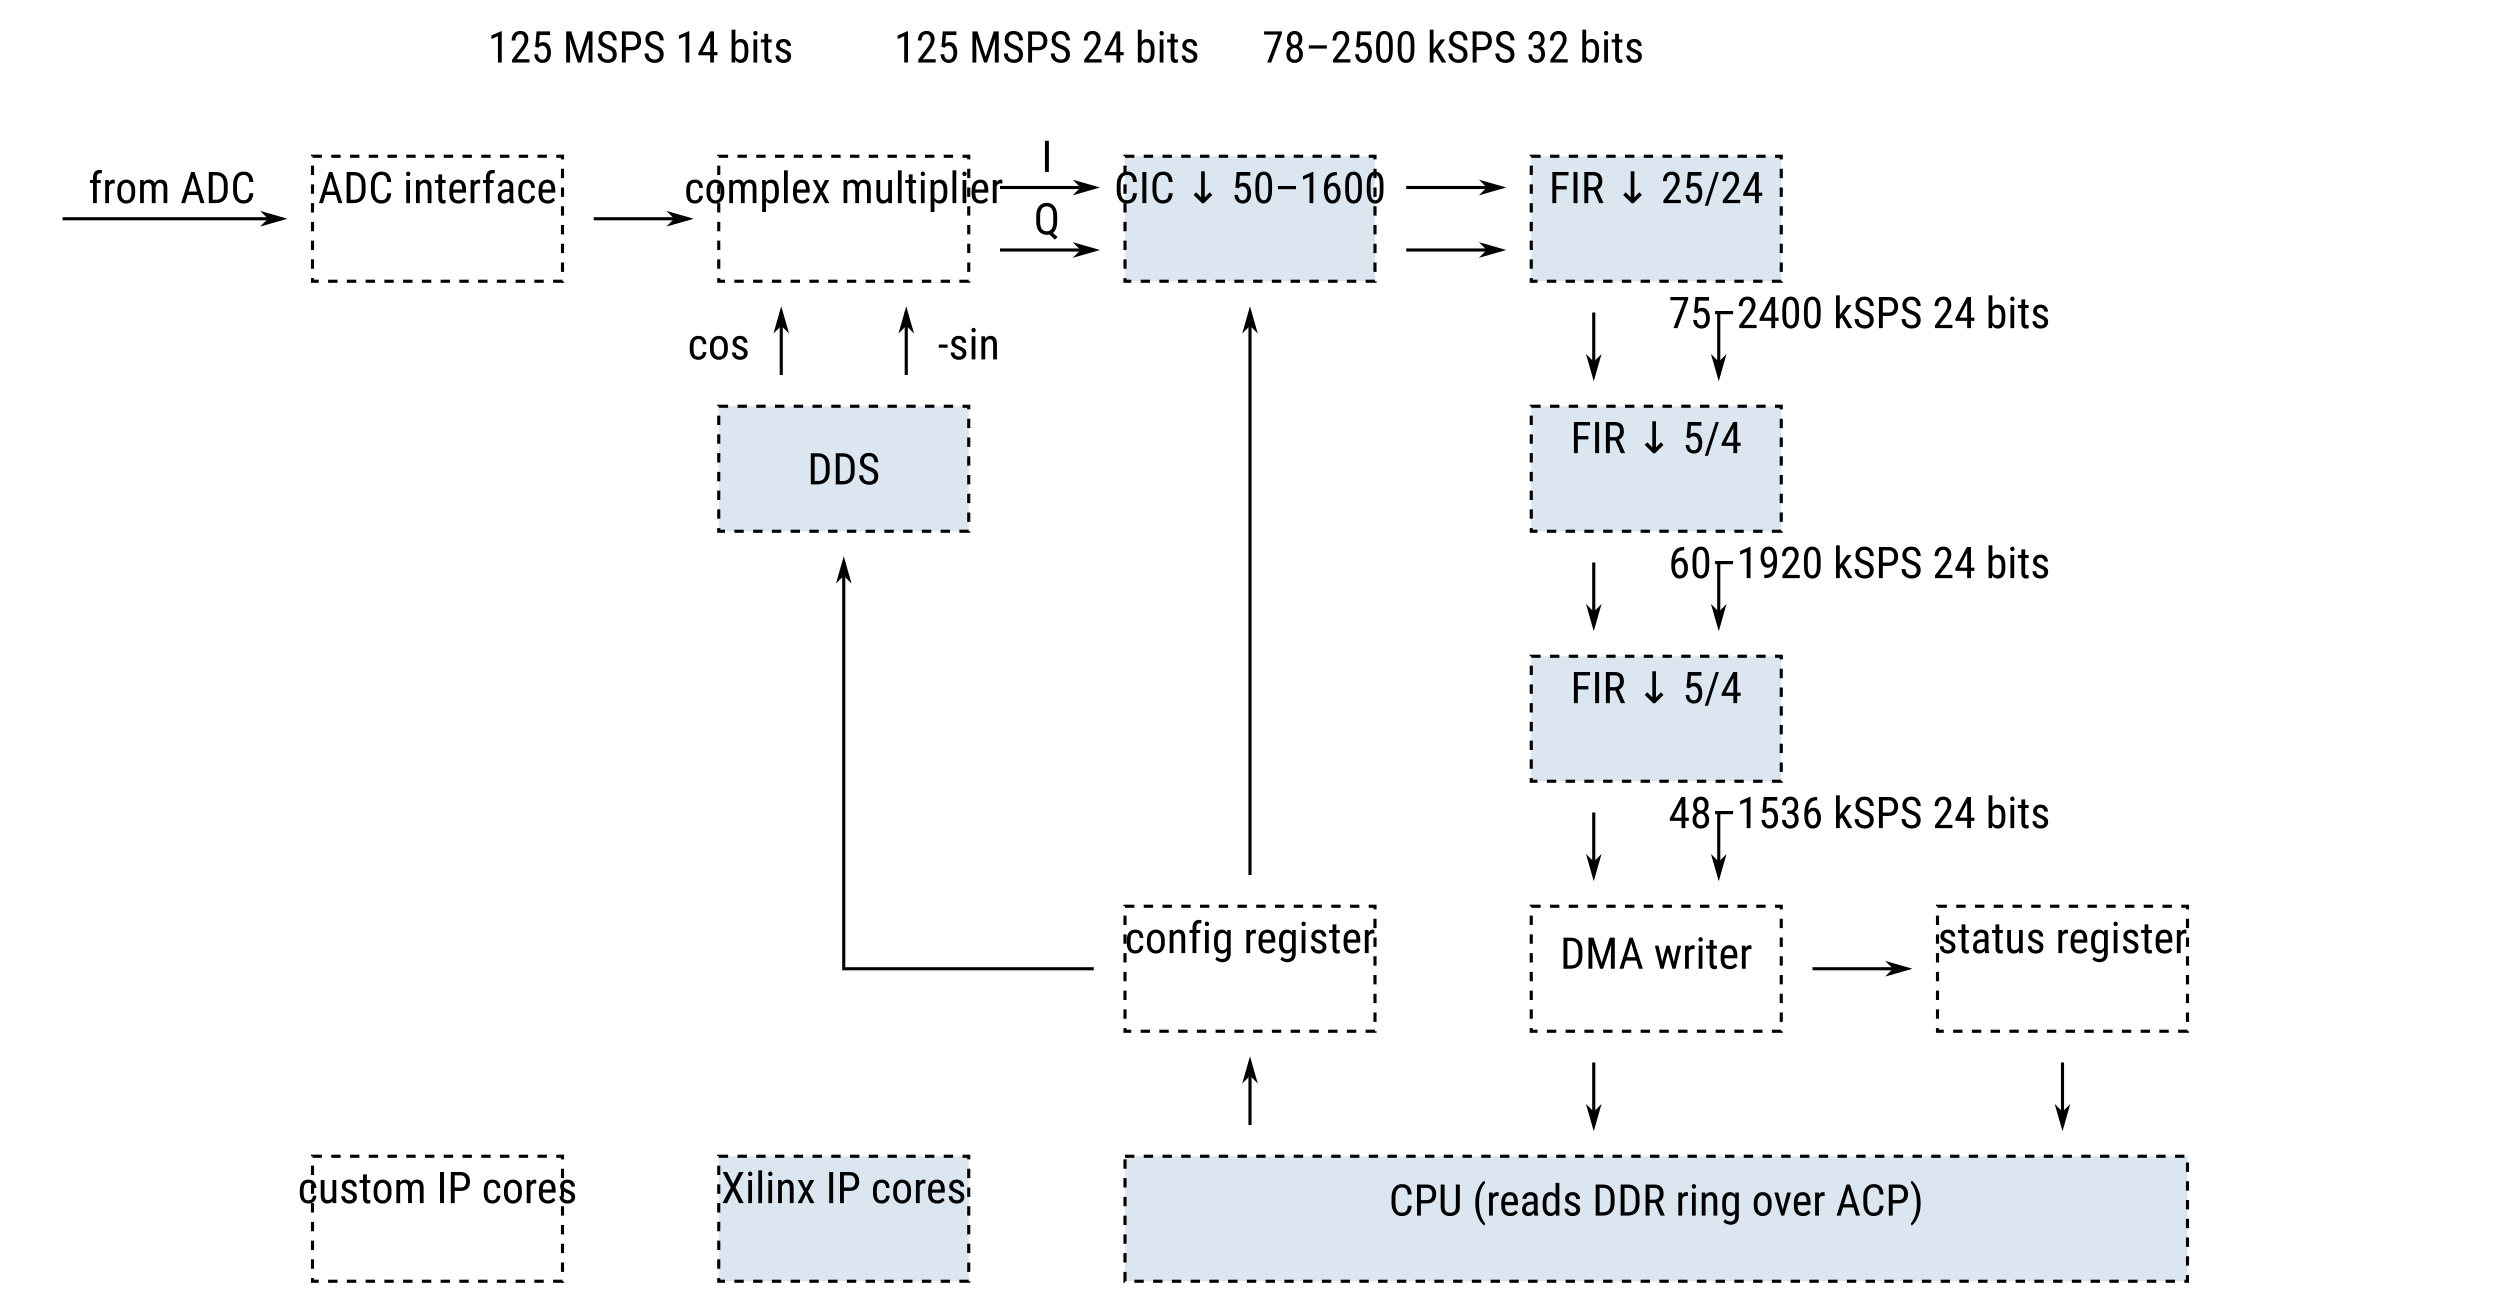
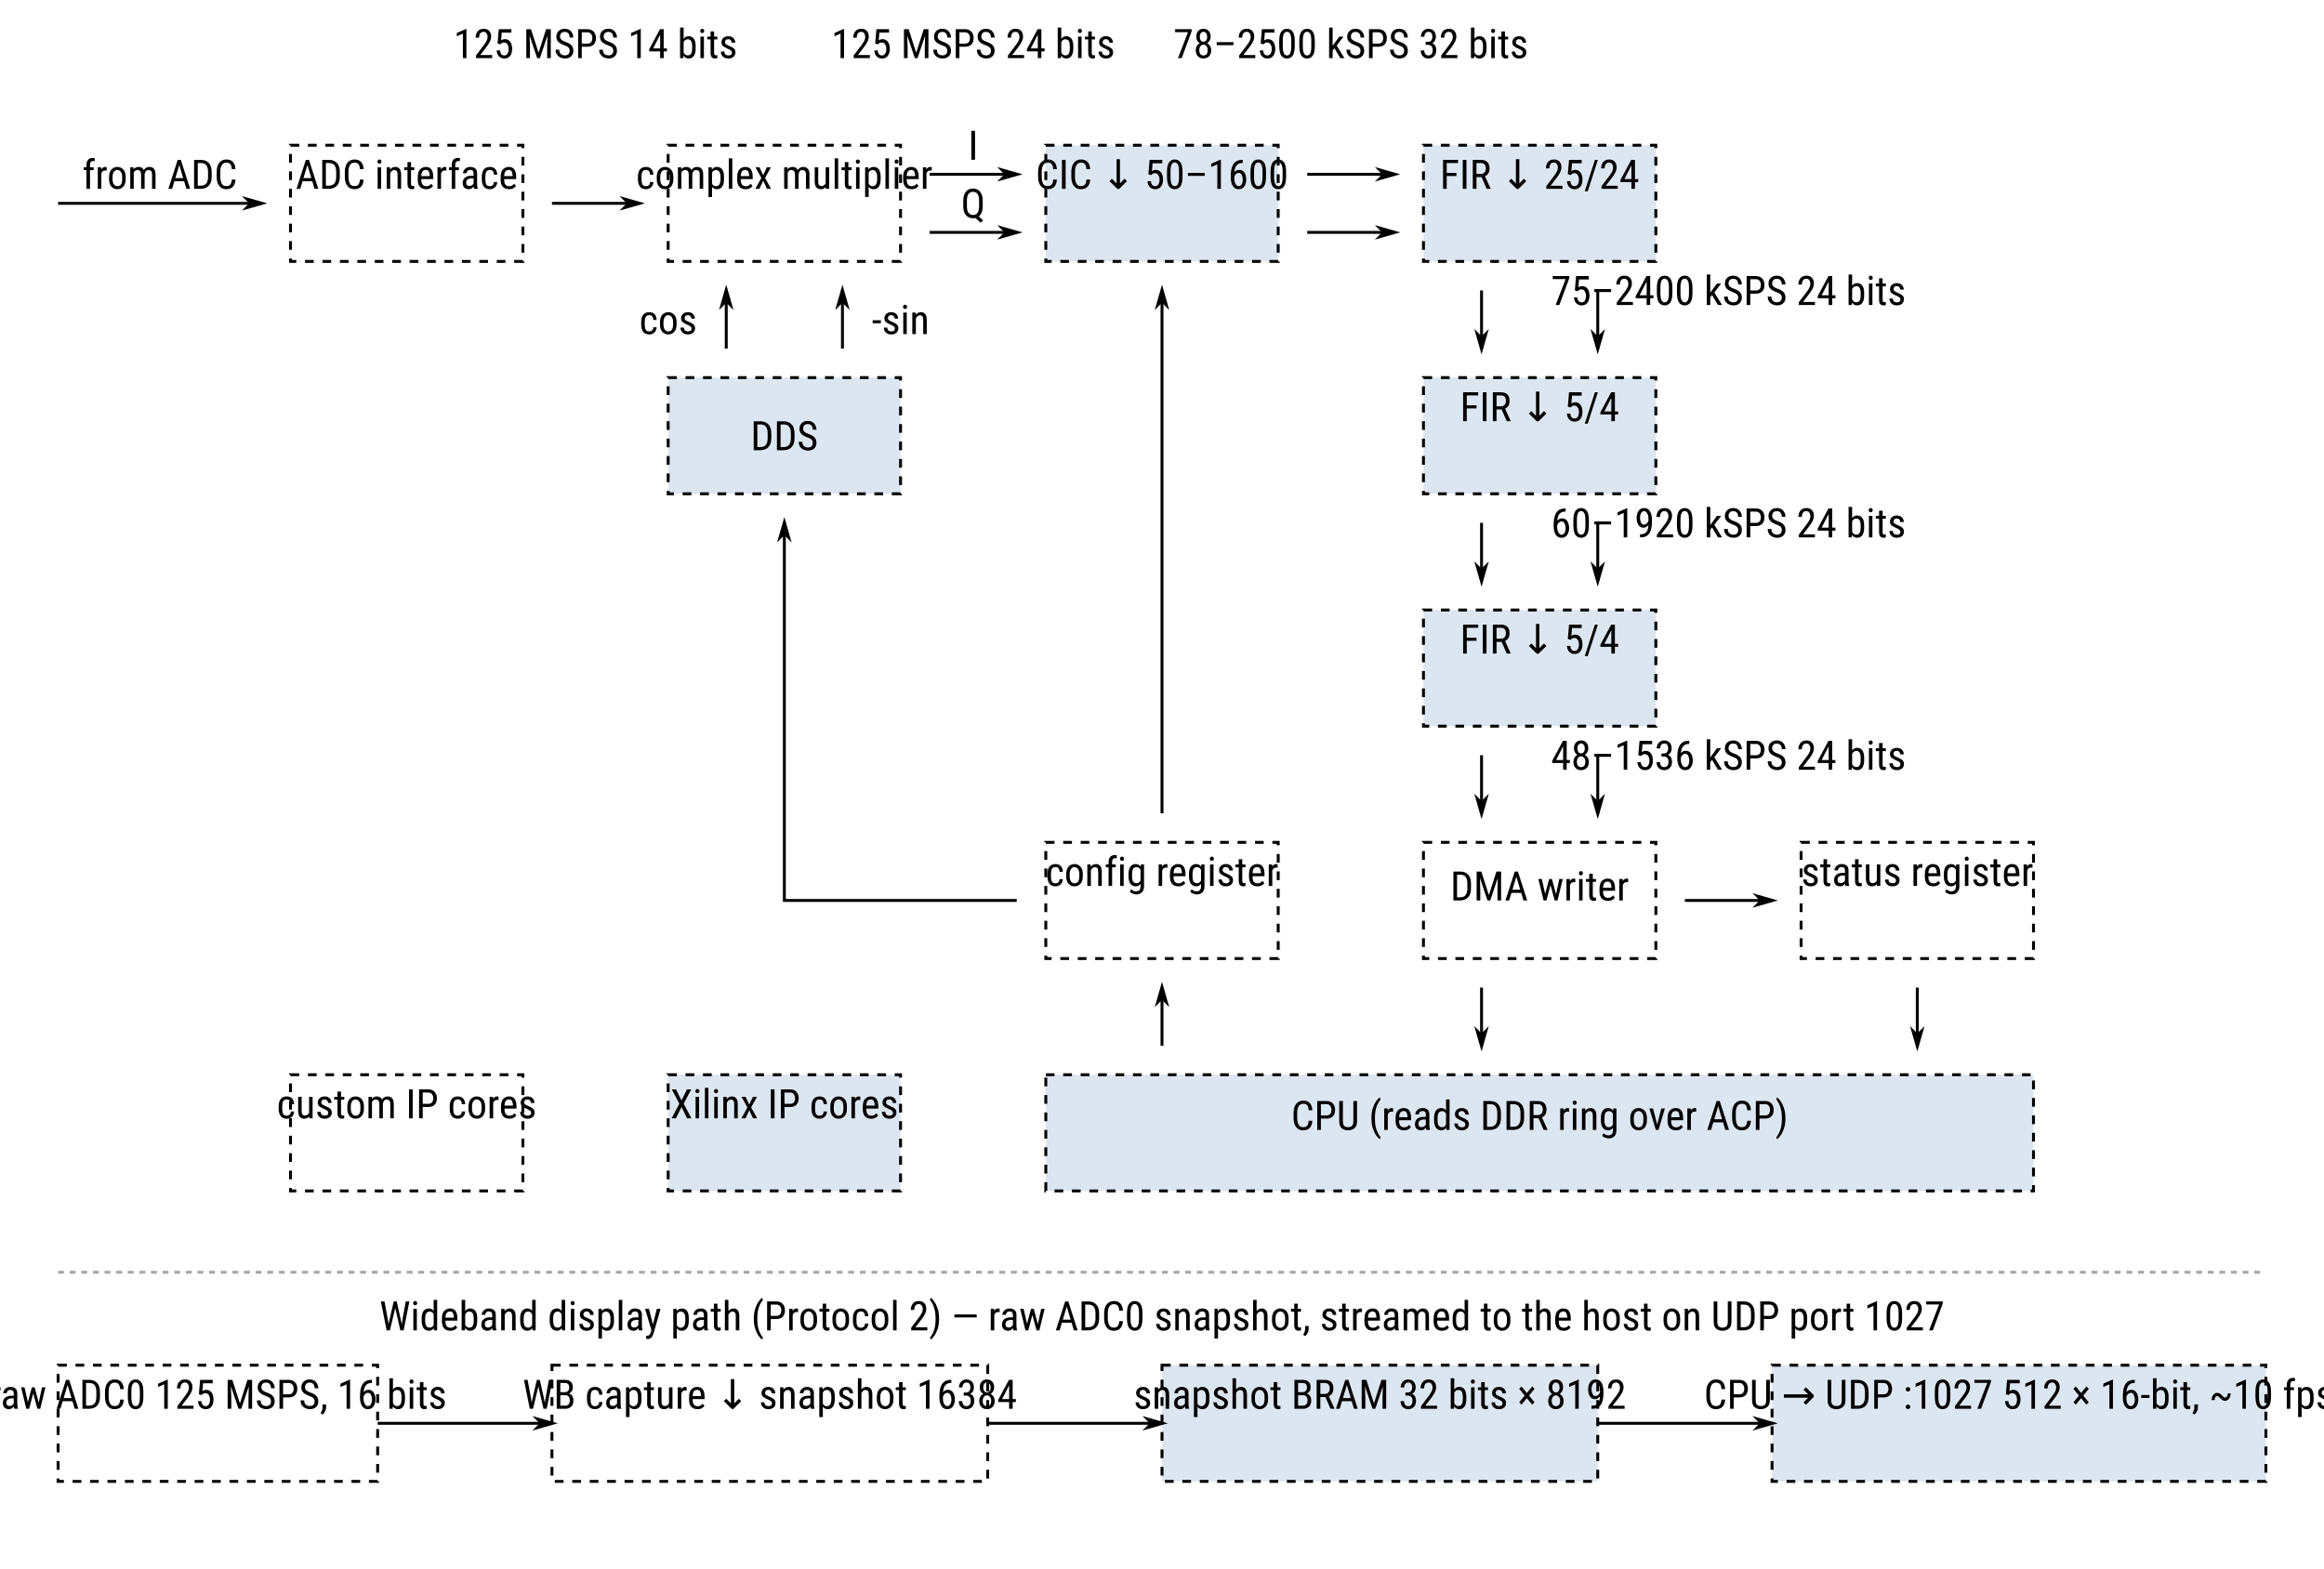
- <svg xmlns="http://www.w3.org/2000/svg" width="800" height="420" version="1.1">
+ <svg xmlns="http://www.w3.org/2000/svg" width="800" height="540" version="1.1">
  <defs>
    <marker id="Arrow1L" overflow="visible" markerHeight="5" markerWidth="8.75" orient="auto-start-reverse" refX="4.25">
      <path transform="scale(.5)" d="m0 0-5 5 17.5-5-17.5-5z" fill="context-stroke" fill-rule="evenodd" />
    </marker>
  </defs>
  <rect x="360" y="50" width="80" height="40" fill="#dce6f0" stroke="#000000" stroke-dasharray="3, 3" />
  <rect x="490" y="50" width="80" height="40" fill="#dce6f0" stroke="#000000" stroke-dasharray="3, 3" />
  <rect x="100" y="50" width="80" height="40" fill="none" stroke="#000000" stroke-dasharray="3, 3" />
  <rect x="230" y="50" width="80" height="40" fill="none" stroke="#000000" stroke-dasharray="3, 3" />
  <rect x="230" y="130" width="80" height="40" fill="#dce6f0" stroke="#000000" stroke-dasharray="3, 3" />
  <rect x="490" y="130" width="80" height="40" fill="#dce6f0" stroke="#000000" stroke-dasharray="3, 3" />
  <rect x="490" y="210" width="80" height="40" fill="#dce6f0" stroke="#000000" stroke-dasharray="3, 3" />
  <text x="140" y="65" fill="#000000" font-family="Roboto Condensed" font-size="14px" text-align="center" text-anchor="middle" style="line-height:1.25">
    <tspan>ADC</tspan>
    <tspan>interface</tspan>
  </text>
  <text x="335" y="55" fill="#000000" font-family="Roboto Condensed" font-size="14px" text-align="center" text-anchor="middle" style="line-height:1.25">
    <tspan>I</tspan>
  </text>
  <text x="335" y="75" fill="#000000" font-family="Roboto Condensed" font-size="14px" text-align="center" text-anchor="middle" style="line-height:1.25">
    <tspan>Q</tspan>
  </text>
  <text x="335" y="20" fill="#000000" font-family="Roboto Condensed" font-size="14px" text-align="center" text-anchor="middle" style="line-height:1.25">
    <tspan>125 MSPS</tspan>
    <tspan>24 bits</tspan>
  </text>
  <path d="m320 60h30" fill="none" marker-end="url(#Arrow1L)" stroke="#000000" />
  <path d="m320 80h30" fill="none" marker-end="url(#Arrow1L)" stroke="#000000" />
  <path d="m250 120v-20" fill="none" marker-end="url(#Arrow1L)" stroke="#000000" />
  <path d="m290 120v-20" fill="none" marker-end="url(#Arrow1L)" stroke="#000000" />
  <text x="400" y="65" fill="#000000" font-family="Roboto Condensed" font-size="14px" text-align="center" text-anchor="middle" style="line-height:1.25">
    <tspan>CIC</tspan>
    <tspan>↓ 50–1600</tspan>
  </text>
  <path d="m510 100v20" fill="none" marker-end="url(#Arrow1L)" stroke="#000000" />
  <path d="m550 100v20" fill="none" marker-end="url(#Arrow1L)" stroke="#000000" />
  <text x="270" y="65" fill="#000000" font-family="Roboto Condensed" font-size="14px" text-align="center" text-anchor="middle" style="line-height:1.25">
    <tspan>complex</tspan>
    <tspan>multiplier</tspan>
  </text>
  <text x="270" y="155" fill="#000000" font-family="Roboto Condensed" font-size="14px" text-align="center" text-anchor="middle" style="line-height:1.25">
    <tspan>DDS</tspan>
  </text>
  <text x="230" y="115" fill="#000000" font-family="Roboto Condensed" font-size="14px" text-align="center" text-anchor="middle" style="line-height:1.25">
    <tspan>cos</tspan>
  </text>
  <text x="310" y="115" fill="#000000" font-family="Roboto Condensed" font-size="14px" text-align="center" text-anchor="middle" style="line-height:1.25">
    <tspan>-sin</tspan>
  </text>
  <text x="465" y="20" fill="#000000" font-family="Roboto Condensed" font-size="14px" text-align="center" text-anchor="middle" style="line-height:1.25">
    <tspan>78–2500 kSPS</tspan>
    <tspan>32 bits</tspan>
  </text>
  <path d="m190 70h30" fill="none" marker-end="url(#Arrow1L)" stroke="#000000" />
  <path d="m450 60h30" fill="none" marker-end="url(#Arrow1L)" stroke="#000000" />
  <path d="m450 80h30" fill="none" marker-end="url(#Arrow1L)" stroke="#000000" />
  <path d="m510 180v20" fill="none" marker-end="url(#Arrow1L)" stroke="#000000" />
  <path d="m550 180v20" fill="none" marker-end="url(#Arrow1L)" stroke="#000000" />
  <path d="m510 260v20" fill="none" marker-end="url(#Arrow1L)" stroke="#000000" />
  <path d="m550 260v20" fill="none" marker-end="url(#Arrow1L)" stroke="#000000" />
  <text x="595" y="105" fill="#000000" font-family="Roboto Condensed" font-size="14px" text-align="center" text-anchor="middle" style="line-height:1.25">
    <tspan>75–2400 kSPS</tspan>
    <tspan>24 bits</tspan>
  </text>
  <text x="595" y="185" fill="#000000" font-family="Roboto Condensed" font-size="14px" text-align="center" text-anchor="middle" style="line-height:1.25">
    <tspan>60–1920 kSPS</tspan>
    <tspan>24 bits</tspan>
  </text>
  <text x="530" y="65" fill="#000000" font-family="Roboto Condensed" font-size="14px" text-align="center" text-anchor="middle" style="line-height:1.25">
    <tspan>FIR</tspan>
    <tspan>↓ 25/24</tspan>
  </text>
  <text x="530" y="145" fill="#000000" font-family="Roboto Condensed" font-size="14px" text-align="center" text-anchor="middle" style="line-height:1.25">
    <tspan>FIR</tspan>
    <tspan>↓ 5/4</tspan>
  </text>
  <text x="530" y="225" fill="#000000" font-family="Roboto Condensed" font-size="14px" text-align="center" text-anchor="middle" style="line-height:1.25">
    <tspan>FIR</tspan>
    <tspan>↓ 5/4</tspan>
  </text>
  <text x="595" y="265" fill="#000000" font-family="Roboto Condensed" font-size="14px" text-align="center" text-anchor="middle" style="line-height:1.25">
    <tspan>48–1536 kSPS</tspan>
    <tspan>24 bits</tspan>
  </text>
  <text x="205" y="20" fill="#000000" font-family="Roboto Condensed" font-size="14px" text-align="center" text-anchor="middle" style="line-height:1.25">
    <tspan>125 MSPS</tspan>
    <tspan>14 bits</tspan>
  </text>
  <rect x="100" y="370" width="80" height="40" fill="none" stroke="#000000" stroke-dasharray="3, 3" />
  <rect x="230" y="370" width="80" height="40" fill="#dce6f0" stroke="#000000" stroke-dasharray="3, 3" />
  <text x="270" y="385" fill="#000000" font-family="Roboto Condensed" font-size="14px" text-align="center" text-anchor="middle" style="line-height:1.25">
    <tspan>Xilinx</tspan>
    <tspan>IP cores</tspan>
  </text>
  <text x="140" y="385" fill="#000000" font-family="Roboto Condensed" font-size="14px" text-align="center" text-anchor="middle" style="line-height:1.25">
    <tspan>custom</tspan>
    <tspan>IP cores</tspan>
  </text>
  <rect x="360" y="370" width="340" height="40" fill="#dce6f0" stroke="#000000" stroke-dasharray="3, 3" />
  <rect x="490" y="290" width="80" height="40" fill="none" stroke="#000000" stroke-dasharray="3, 3" />
  <text x="530" y="310" fill="#000000" font-family="Roboto Condensed" font-size="14px" text-align="center" text-anchor="middle" style="line-height:1.25">
    <tspan>DMA</tspan>
    <tspan>writer</tspan>
  </text>
  <text x="400" y="305" fill="#000000" font-family="Roboto Condensed" font-size="14px" text-align="center" text-anchor="middle" style="line-height:1.25">
    <tspan>config</tspan>
    <tspan>register</tspan>
  </text>
  <rect x="360" y="290" width="80" height="40" fill="none" stroke="#000000" stroke-dasharray="3, 3" />
  <text x="530" y="389" fill="#000000" font-family="Roboto Condensed" font-size="14px" text-align="center" text-anchor="middle" style="line-height:1.25">
    <tspan>CPU</tspan>
    <tspan>(reads DDR ring over ACP)</tspan>
  </text>
  <text x="660" y="305" fill="#000000" font-family="Roboto Condensed" font-size="14px" text-align="center" text-anchor="middle" style="line-height:1.25">
    <tspan>status</tspan>
    <tspan>register</tspan>
  </text>
  <rect x="620" y="290" width="80" height="40" fill="none" stroke="#000000" stroke-dasharray="3, 3" />
  <path d="m510 340v20" fill="none" marker-end="url(#Arrow1L)" stroke="#000000" />
  <path d="m400 360v-20" fill="none" marker-end="url(#Arrow1L)" stroke="#000000" />
  <path d="m660 340v20" fill="none" marker-end="url(#Arrow1L)" stroke="#000000" />
  <path d="m400 280v-180" fill="none" marker-end="url(#Arrow1L)" stroke="#000000" />
  <path d="m580 310h30" fill="none" marker-end="url(#Arrow1L)" stroke="#000000" />
  <path d="m350 310h-80v-130" fill="none" marker-end="url(#Arrow1L)" stroke="#000000" stroke-width="1px" />
  <path d="m20 70h70" fill="none" marker-end="url(#Arrow1L)" stroke="#000000" />
  <text x="55" y="65" fill="#000000" font-family="Roboto Condensed" font-size="14px" text-align="center" text-anchor="middle" style="line-height:1.25">
    <tspan>from ADC</tspan>
  </text>
+   <path d="m20 438h760" fill="none" stroke="#000000" stroke-dasharray="2, 2" opacity="0.35" />
+   <text x="400" y="458" fill="#000000" font-family="Roboto Condensed" font-size="14px" text-align="center" text-anchor="middle" style="line-height:1.25">
+     <tspan>Wideband display path (Protocol 2) — raw ADC0 snapshot, streamed to the host on UDP port 1027</tspan>
+   </text>
+   <rect x="20" y="470" width="110" height="40" fill="none" stroke="#000000" stroke-dasharray="3, 3" />
+   <rect x="190" y="470" width="150" height="40" fill="none" stroke="#000000" stroke-dasharray="3, 3" />
+   <rect x="400" y="470" width="150" height="40" fill="#dce6f0" stroke="#000000" stroke-dasharray="3, 3" />
+   <rect x="610" y="470" width="170" height="40" fill="#dce6f0" stroke="#000000" stroke-dasharray="3, 3" />
+   <text x="75" y="485" fill="#000000" font-family="Roboto Condensed" font-size="14px" text-align="center" text-anchor="middle" style="line-height:1.25">
+     <tspan>raw ADC0</tspan>
+     <tspan>125 MSPS, 16 bits</tspan>
+   </text>
+   <text x="265" y="485" fill="#000000" font-family="Roboto Condensed" font-size="14px" text-align="center" text-anchor="middle" style="line-height:1.25">
+     <tspan>WB capture</tspan>
+     <tspan>↓ snapshot 16384</tspan>
+   </text>
+   <text x="475" y="485" fill="#000000" font-family="Roboto Condensed" font-size="14px" text-align="center" text-anchor="middle" style="line-height:1.25">
+     <tspan>snapshot BRAM</tspan>
+     <tspan>32 bits × 8192</tspan>
+   </text>
+   <text x="695" y="485" fill="#000000" font-family="Roboto Condensed" font-size="14px" text-align="center" text-anchor="middle" style="line-height:1.25">
+     <tspan>CPU → UDP :1027</tspan>
+     <tspan>512 × 16-bit, ~10 fps</tspan>
+   </text>
+   <path d="m130 490h60" fill="none" marker-end="url(#Arrow1L)" stroke="#000000" />
+   <path d="m340 490h60" fill="none" marker-end="url(#Arrow1L)" stroke="#000000" />
+   <path d="m550 490h60" fill="none" marker-end="url(#Arrow1L)" stroke="#000000" />
</svg>
